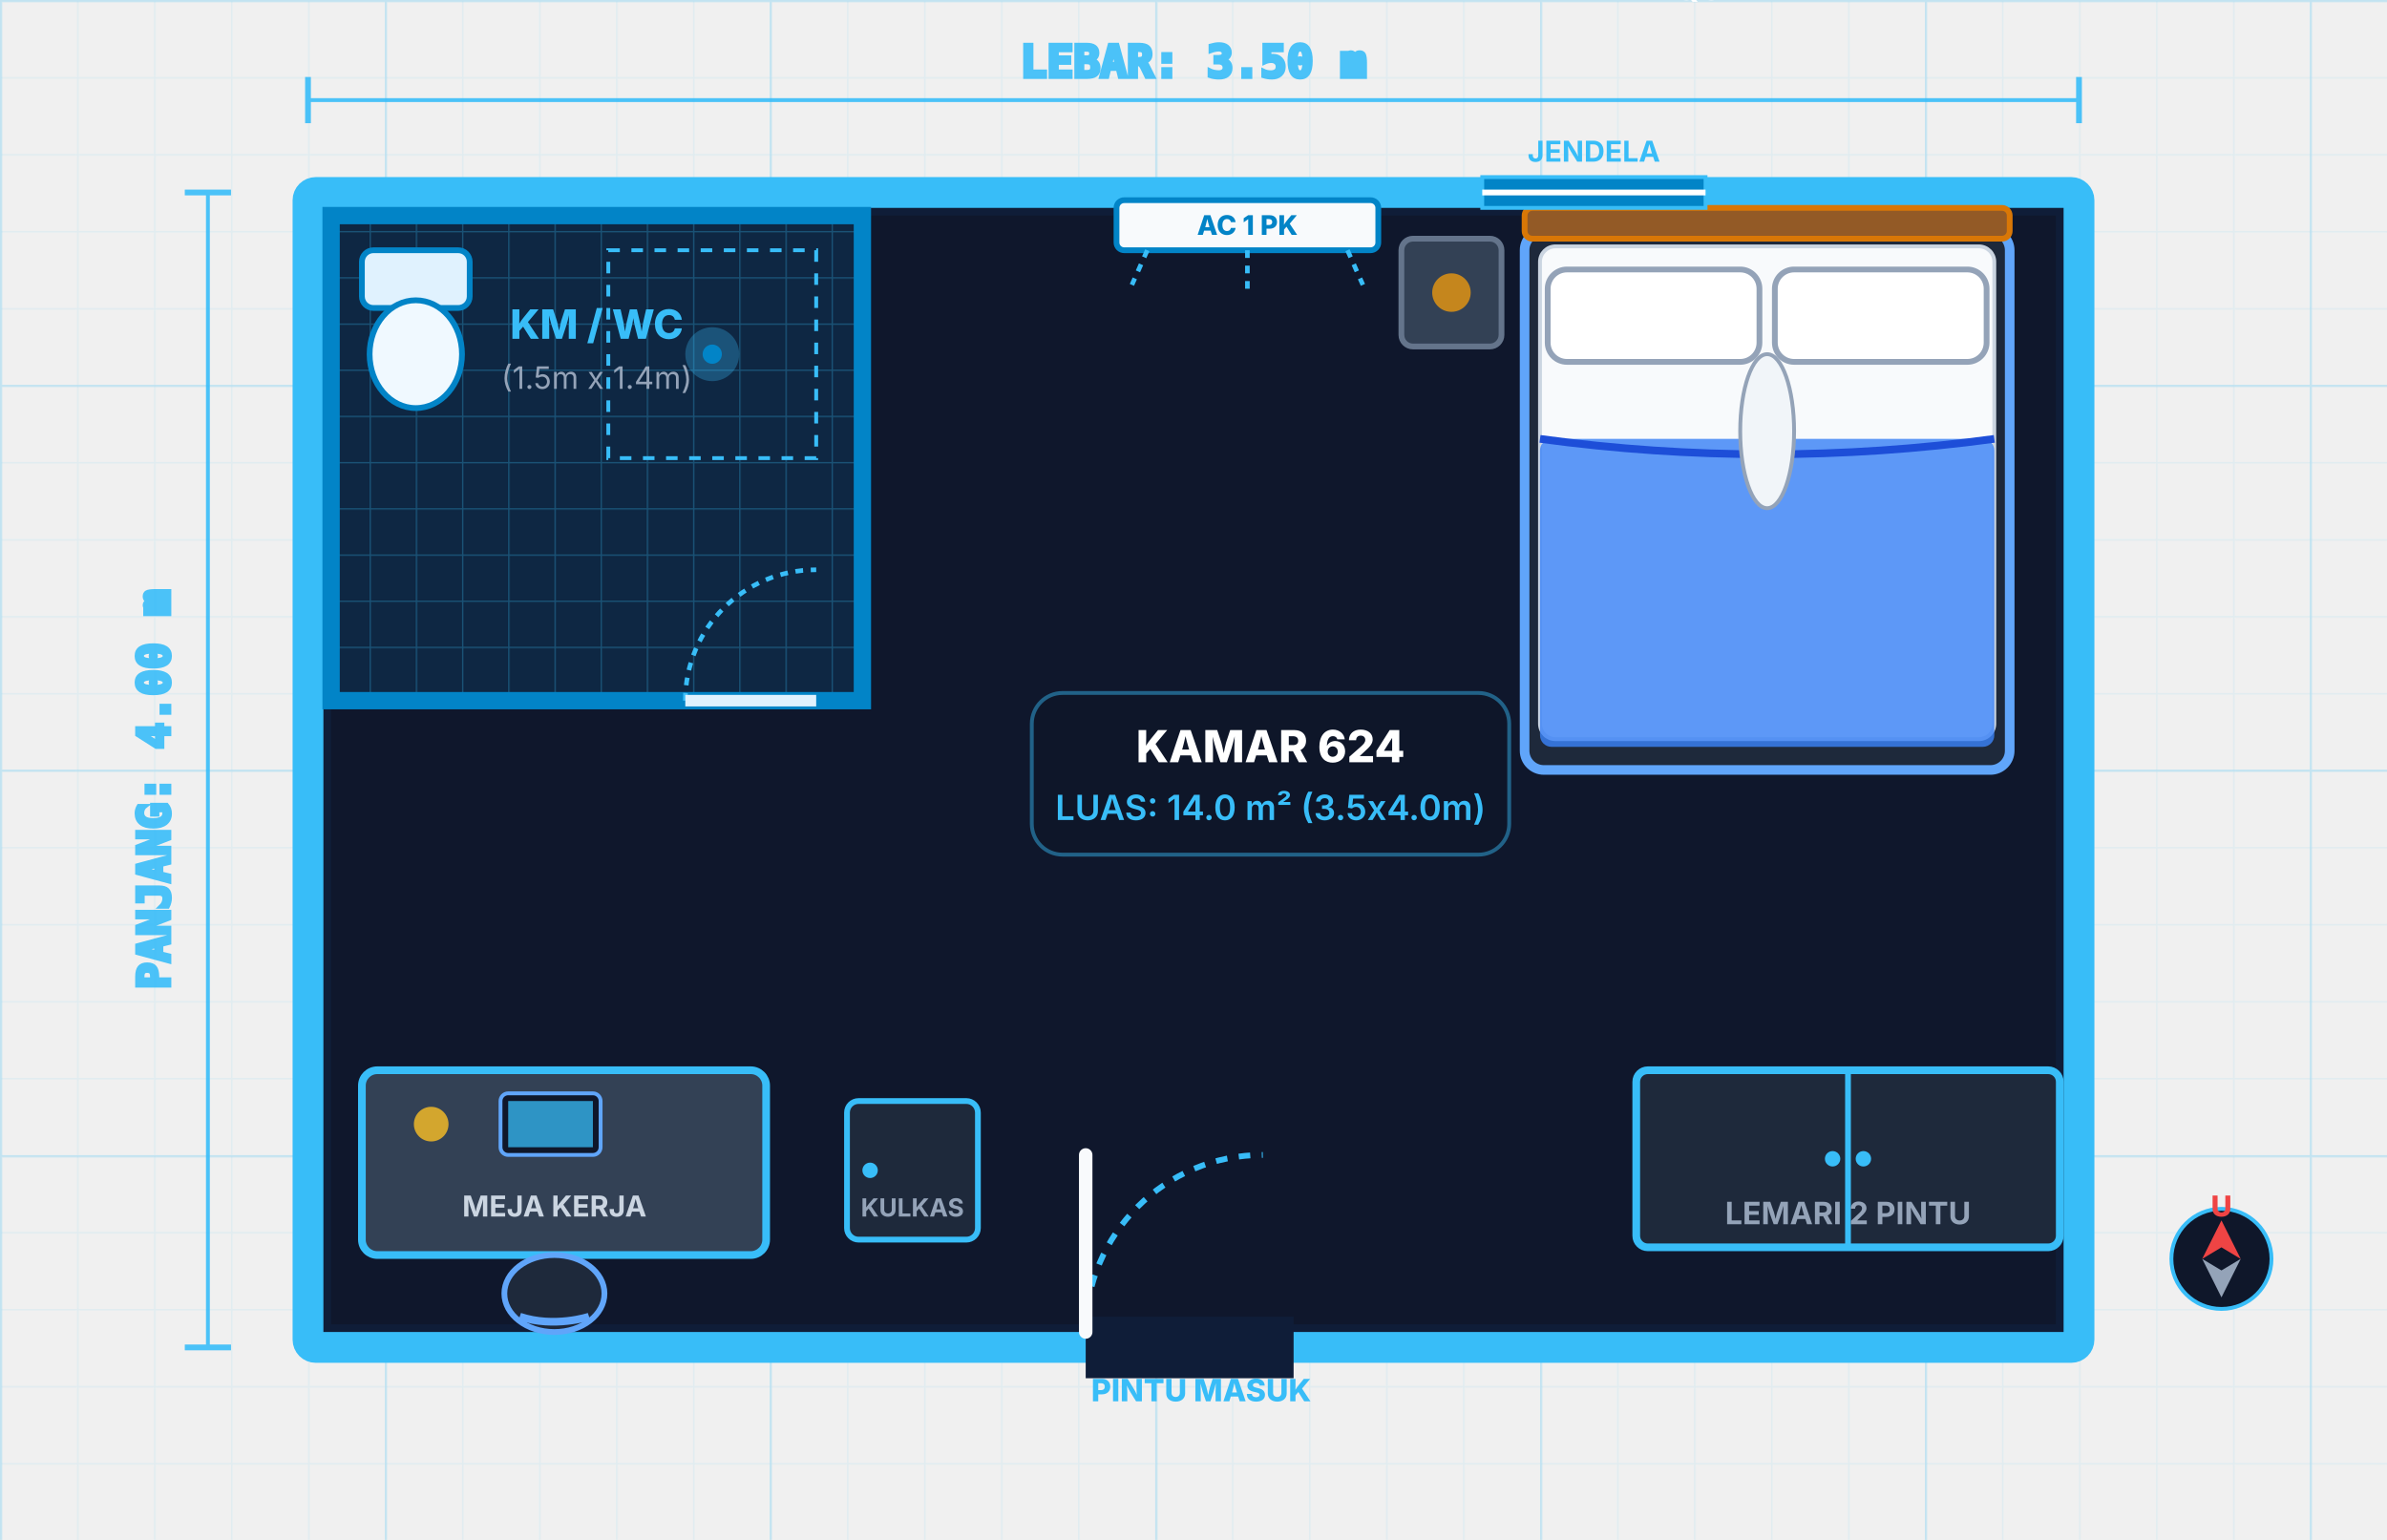
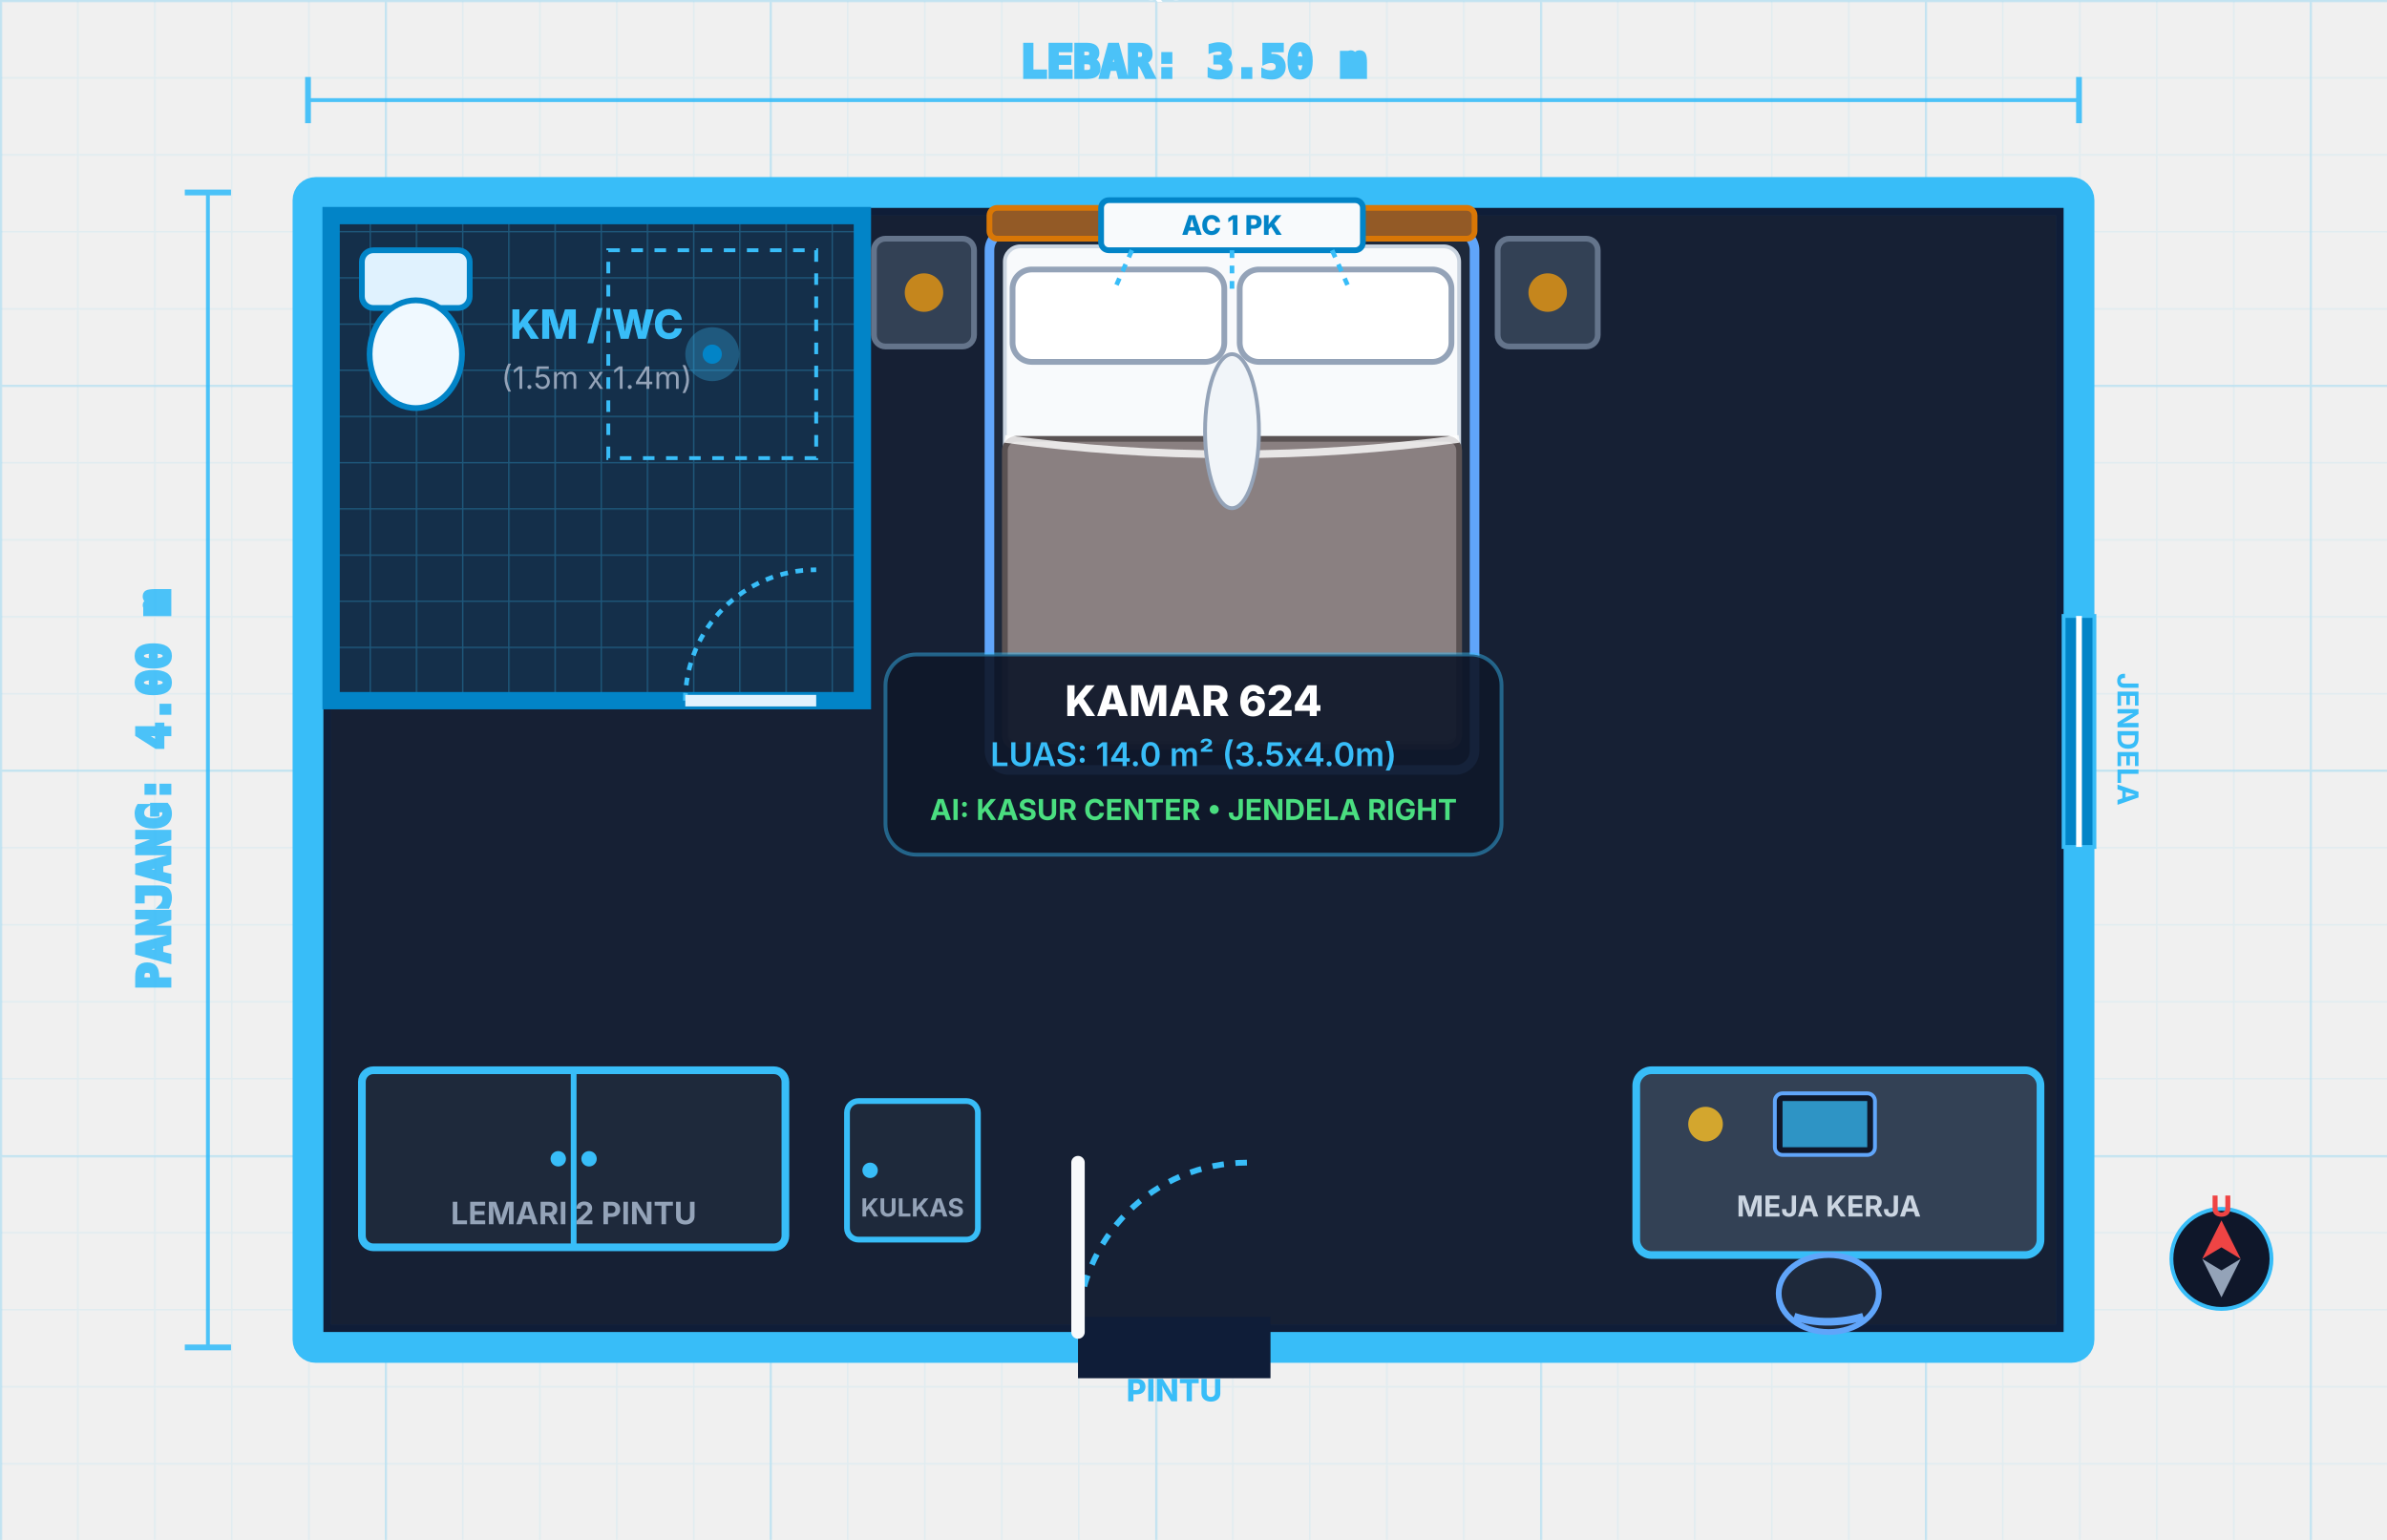
<svg xmlns="http://www.w3.org/2000/svg" viewBox="0 0 620 400" width="100%" height="100%" style="background:#0b1329; border-radius:12px; font-family:'Inter',system-ui,sans-serif;">
  <defs>
    <pattern id="grid_s_274" width="20" height="20" patternUnits="userSpaceOnUse">
      <path d="M 20 0 L 0 0 0 20" fill="none" stroke="rgba(56, 189, 248, 0.08)" stroke-width="0.8" />
    </pattern>
    <pattern id="grid_m_274" width="100" height="100" patternUnits="userSpaceOnUse">
      <path d="M 100 0 L 0 0 0 100" fill="none" stroke="rgba(56, 189, 248, 0.18)" stroke-width="1.2" />
    </pattern>
    <pattern id="tile_274" width="12" height="12" patternUnits="userSpaceOnUse">
      <rect width="12" height="12" fill="rgba(14, 165, 233, 0.12)" />
      <path d="M 12 0 L 0 0 0 12" fill="none" stroke="rgba(56, 189, 248, 0.28)" stroke-width="0.7" />
    </pattern>
  </defs>
  <rect width="620" height="400" fill="url(#grid_s_274)" />
  <rect width="620" height="400" fill="url(#grid_m_274)" />
  <g stroke="#38bdf8" stroke-width="1" opacity="0.9">
    <line x1="80" y1="26" x2="540" y2="26" />
    <line x1="80" y1="20" x2="80" y2="32" stroke-width="1.5" />
    <line x1="540" y1="20" x2="540" y2="32" stroke-width="1.5" />
    <text x="310" y="20" fill="#38bdf8" font-size="11.5" font-weight="700" text-anchor="middle" font-family="monospace">
      LEBAR: 3.50 m
    </text>
  </g>
  <g stroke="#38bdf8" stroke-width="1" opacity="0.9">
    <line x1="54" y1="50" x2="54" y2="350" />
    <line x1="48" y1="50" x2="60" y2="50" stroke-width="1.5" />
    <line x1="48" y1="350" x2="60" y2="350" stroke-width="1.5" />
    <text x="44" y="205" fill="#38bdf8" font-size="11.5" font-weight="700" text-anchor="middle" font-family="monospace" transform="rotate(-90 44 205)">
      PANJANG: 4.00 m
    </text>
  </g>
  <rect x="80" y="50" width="460" height="300" fill="#0f1d38" stroke="#38bdf8" stroke-width="8" rx="2" />
-   <rect x="86" y="56" width="448" height="288" fill="rgba(15, 23, 42, 0.88)" />
+   <rect x="86" y="56" width="448" height="288" fill="#91a0ae" opacity="0.22" />
+   <rect x="86" y="56" width="448" height="288" fill="rgba(15, 23, 42, 0.75)" />
  <g>
    <rect x="86" y="56" width="138" height="126" fill="url(#tile_274)" stroke="#0284c7" stroke-width="4.5" />
    <text x="155" y="88" fill="#38bdf8" font-size="10.5" font-weight="800" text-anchor="middle">KM / WC</text>
    <text x="155" y="101" fill="#94a3b8" font-size="8" text-anchor="middle">(1.5m x 1.4m)</text>
    <rect x="94" y="65" width="28" height="15" rx="3" fill="#e0f2fe" stroke="#0284c7" stroke-width="1.5" />
    <ellipse cx="108" cy="92" rx="12" ry="14" fill="#f0f9ff" stroke="#0284c7" stroke-width="1.5" />
    <rect x="158" y="65" width="54" height="54" fill="none" stroke="#38bdf8" stroke-width="1" stroke-dasharray="3 3" />
    <circle cx="185" cy="92" r="7" fill="#38bdf8" opacity="0.3" />
    <circle cx="185" cy="92" r="2.5" fill="#0284c7" />
    <path d="M 178 182 A 34 34 0 0 1 212 148" fill="none" stroke="#38bdf8" stroke-width="1.2" stroke-dasharray="2 2" />
    <line x1="178" y1="182" x2="212" y2="182" stroke="#e0f2fe" stroke-width="3" />
  </g>
  <g>
-     <rect x="396" y="60" width="126" height="140" rx="5" fill="#1e293b" stroke="#60a5fa" stroke-width="2.5" />
-     <rect x="396" y="54" width="126" height="8" rx="2" fill="#935a26" stroke="#d97706" stroke-width="1.5" />
-     <rect x="400" y="64" width="118" height="128" rx="4" fill="#f8fafc" stroke="#cbd5e1" stroke-width="1" />
-     <rect x="400" y="114" width="118" height="80" rx="3" fill="#3b82f6" opacity="0.82" />
-     <path d="M 400 114 Q 459.0 122 518 114" fill="none" stroke="#1d4ed8" stroke-width="2" />
-     <rect x="402" y="70" width="55" height="24" rx="5" fill="#ffffff" stroke="#94a3b8" stroke-width="1.5" />
-     <rect x="461.0" y="70" width="55" height="24" rx="5" fill="#ffffff" stroke="#94a3b8" stroke-width="1.5" />
-     <ellipse cx="459.0" cy="112" rx="7" ry="20" fill="#f1f5f9" stroke="#94a3b8" stroke-width="1" />
-     <text x="459.0" cy="160" fill="#ffffff" font-size="8.5" font-weight="800" text-anchor="middle">QUEEN BED</text>
+     <rect x="257" y="60" width="126" height="140" rx="5" fill="#1e293b" stroke="#60a5fa" stroke-width="2.5" />
+     <rect x="257" y="54" width="126" height="8" rx="2" fill="#935a26" stroke="#d97706" stroke-width="1.5" />
+     <rect x="261" y="64" width="118" height="128" rx="4" fill="#f8fafc" stroke="#cbd5e1" stroke-width="1" />
+     <rect x="261" y="114" width="118" height="80" rx="3" fill="#857a7b" stroke="#5a5253" stroke-width="1.5" fill-opacity="0.95" />
+     <path d="M 261 114 Q 320.0 122 379 114" fill="none" stroke="#ffffff" stroke-width="2" opacity="0.8" />
+     <rect x="263" y="70" width="55" height="24" rx="5" fill="#ffffff" stroke="#94a3b8" stroke-width="1.5" />
+     <rect x="322.0" y="70" width="55" height="24" rx="5" fill="#ffffff" stroke="#94a3b8" stroke-width="1.5" />
+     <ellipse cx="320.0" cy="112" rx="7" ry="20" fill="#f1f5f9" stroke="#94a3b8" stroke-width="1" />
+     <text x="320.0" cy="160" fill="#ffffff" font-size="8.5" font-weight="800" text-anchor="middle">QUEEN BED</text>
  </g>
-   <rect x="364" y="62" width="26" height="28" rx="3" fill="#334155" stroke="#64748b" stroke-width="1.5" />
-   <circle cx="377" cy="76" r="5" fill="#f59e0b" opacity="0.75" />
+   <rect x="227" y="62" width="26" height="28" rx="3" fill="#334155" stroke="#64748b" stroke-width="1.5" />
+   <circle cx="240" cy="76" r="5" fill="#f59e0b" opacity="0.75" />
+   <rect x="389" y="62" width="26" height="28" rx="3" fill="#334155" stroke="#64748b" stroke-width="1.5" />
+   <circle cx="402" cy="76" r="5" fill="#f59e0b" opacity="0.75" />
  <g>
-     <rect x="425" y="278" width="110" height="46" rx="3" fill="#1e293b" stroke="#38bdf8" stroke-width="2" />
-     <line x1="480" y1="278" x2="480" y2="324" stroke="#38bdf8" stroke-width="1.5" />
-     <circle cx="476" cy="301" r="2" fill="#38bdf8" />
-     <circle cx="484" cy="301" r="2" fill="#38bdf8" />
-     <text x="480" y="318" fill="#94a3b8" font-size="8" font-weight="700" text-anchor="middle">LEMARI 2 PINTU</text>
+     <rect x="94" y="278" width="110" height="46" rx="3" fill="#1e293b" stroke="#38bdf8" stroke-width="2" />
+     <line x1="149" y1="278" x2="149" y2="324" stroke="#38bdf8" stroke-width="1.5" />
+     <circle cx="145" cy="301" r="2" fill="#38bdf8" />
+     <circle cx="153" cy="301" r="2" fill="#38bdf8" />
+     <text x="149" y="318" fill="#94a3b8" font-size="8" font-weight="700" text-anchor="middle">LEMARI 2 PINTU</text>
  </g>
  <g>
-     <rect x="94" y="278" width="105" height="48" rx="4" fill="#334155" stroke="#38bdf8" stroke-width="2" />
-     <rect x="130" y="284" width="26" height="16" rx="2" fill="#0f172a" stroke="#60a5fa" stroke-width="1" />
-     <rect x="132" y="286" width="22" height="12" fill="#38bdf8" opacity="0.75" />
-     <circle cx="112" cy="292" r="4.5" fill="#fbbf24" opacity="0.8" />
-     <ellipse cx="144" cy="336" rx="13" ry="10" fill="#1e293b" stroke="#60a5fa" stroke-width="1.5" />
-     <path d="M 135 342 C 144 345 153 342 153 342" stroke="#60a5fa" stroke-width="2" fill="none" />
-     <text x="144" y="316" fill="#cbd5e1" font-size="7.5" font-weight="700" text-anchor="middle">MEJA KERJA</text>
+     <rect x="425" y="278" width="105" height="48" rx="4" fill="#334155" stroke="#38bdf8" stroke-width="2" />
+     <rect x="461" y="284" width="26" height="16" rx="2" fill="#0f172a" stroke="#60a5fa" stroke-width="1" />
+     <rect x="463" y="286" width="22" height="12" fill="#38bdf8" opacity="0.75" />
+     <circle cx="443" cy="292" r="4.5" fill="#fbbf24" opacity="0.8" />
+     <ellipse cx="475" cy="336" rx="13" ry="10" fill="#1e293b" stroke="#60a5fa" stroke-width="1.5" />
+     <path d="M 466 342 C 475 345 484 342 484 342" stroke="#60a5fa" stroke-width="2" fill="none" />
+     <text x="475" y="316" fill="#cbd5e1" font-size="7.5" font-weight="700" text-anchor="middle">MEJA KERJA</text>
  </g>
  <g>
-     <rect x="290" y="52" width="68" height="13" rx="2" fill="#f8fafc" stroke="#0284c7" stroke-width="1.5" />
-     <path d="M 298 65 L 294 74" stroke="#38bdf8" stroke-width="1.2" stroke-dasharray="2 2" />
-     <path d="M 324 65 L 324 76" stroke="#38bdf8" stroke-width="1.2" stroke-dasharray="2 2" />
-     <path d="M 350 65 L 354 74" stroke="#38bdf8" stroke-width="1.2" stroke-dasharray="2 2" />
-     <text x="324" y="61" fill="#0284c7" font-size="7" font-weight="800" text-anchor="middle">AC 1 PK</text>
+     <rect x="286" y="52" width="68" height="13" rx="2" fill="#f8fafc" stroke="#0284c7" stroke-width="1.5" />
+     <path d="M 294 65 L 290 74" stroke="#38bdf8" stroke-width="1.2" stroke-dasharray="2 2" />
+     <path d="M 320 65 L 320 76" stroke="#38bdf8" stroke-width="1.2" stroke-dasharray="2 2" />
+     <path d="M 346 65 L 350 74" stroke="#38bdf8" stroke-width="1.2" stroke-dasharray="2 2" />
+     <text x="320" y="61" fill="#0284c7" font-size="7" font-weight="800" text-anchor="middle">AC 1 PK</text>
  </g>
  <g>
    <rect x="220" y="286" width="34" height="36" rx="3" fill="#1e293b" stroke="#38bdf8" stroke-width="1.5" />
    <circle cx="226" cy="304" r="2" fill="#38bdf8" />
    <text x="237" y="316" fill="#94a3b8" font-size="6.5" font-weight="700" text-anchor="middle">KULKAS</text>
  </g>
  <g>
-     <rect x="385" y="46" width="58" height="8" fill="#0284c7" stroke="#38bdf8" stroke-width="1" />
-     <line x1="385" y1="50" x2="443" y2="50" stroke="#ffffff" stroke-width="1.5" />
-     <text x="414" y="42" fill="#38bdf8" font-size="7.5" font-weight="700" text-anchor="middle">JENDELA</text>
+     <rect x="536" y="160" width="8" height="60" fill="#0284c7" stroke="#38bdf8" stroke-width="1" />
+     <line x1="540" y1="160" x2="540" y2="220" stroke="#ffffff" stroke-width="1.5" />
+     <text x="550" y="192" fill="#38bdf8" font-size="7.5" font-weight="700" text-anchor="middle" transform="rotate(90 550 192)">JENDELA</text>
  </g>
  <g>
-     <rect x="282" y="342" width="54" height="16" fill="#0f1d38" />
-     <path d="M 282 346 A 46 46 0 0 1 328 300" fill="none" stroke="#38bdf8" stroke-width="1.5" stroke-dasharray="3 3" />
-     <line x1="282" y1="346" x2="282" y2="300" stroke="#f8fafc" stroke-width="3.5" stroke-linecap="round" />
-     <text x="312" y="364" fill="#38bdf8" font-size="8" font-weight="800" text-anchor="middle">PINTU MASUK</text>
+     <rect x="280" y="342" width="50" height="16" fill="#0f1d38" />
+     <path d="M 280 346 A 44 44 0 0 1 324 302" fill="none" stroke="#38bdf8" stroke-width="1.5" stroke-dasharray="3 3" />
+     <line x1="280" y1="346" x2="280" y2="302" stroke="#f8fafc" stroke-width="3.5" stroke-linecap="round" />
+     <text x="305" y="364" fill="#38bdf8" font-size="8" font-weight="800" text-anchor="middle">PINTU</text>
  </g>
  <g>
-     <rect x="268" y="180" width="124" height="42" rx="8" fill="rgba(15, 23, 42, 0.9)" stroke="rgba(56, 189, 248, 0.45)" stroke-width="1" />
-     <text x="330" y="198" fill="#ffffff" font-size="11.5" font-weight="800" text-anchor="middle">KAMAR 624</text>
-     <text x="330" y="213" fill="#38bdf8" font-size="9" font-weight="600" text-anchor="middle">LUAS: 14.0 m² (3.5x4.0m)</text>
+     <rect x="230" y="170" width="160" height="52" rx="8" fill="rgba(15, 23, 42, 0.92)" stroke="rgba(56, 189, 248, 0.45)" stroke-width="1" />
+     <text x="310" y="186" fill="#ffffff" font-size="11" font-weight="800" text-anchor="middle">KAMAR 624</text>
+     <text x="310" y="199" fill="#38bdf8" font-size="8.5" font-weight="600" text-anchor="middle">LUAS: 14.0 m² (3.5x4.0m)</text>
+     <text x="310" y="213" fill="#4ade80" font-size="7.5" font-weight="700" text-anchor="middle">AI: KASUR CENTER • JENDELA RIGHT</text>
  </g>
  <g transform="translate(562, 312)">
    <circle cx="15" cy="15" r="13" fill="#0f172a" stroke="#38bdf8" stroke-width="1" />
    <path d="M 15 5 L 20 15 L 15 12 L 10 15 Z" fill="#ef4444" />
    <path d="M 15 25 L 20 15 L 15 18 L 10 15 Z" fill="#94a3b8" />
    <text x="15" y="4" fill="#ef4444" font-size="7.5" font-weight="800" text-anchor="middle">U</text>
  </g>
</svg>
